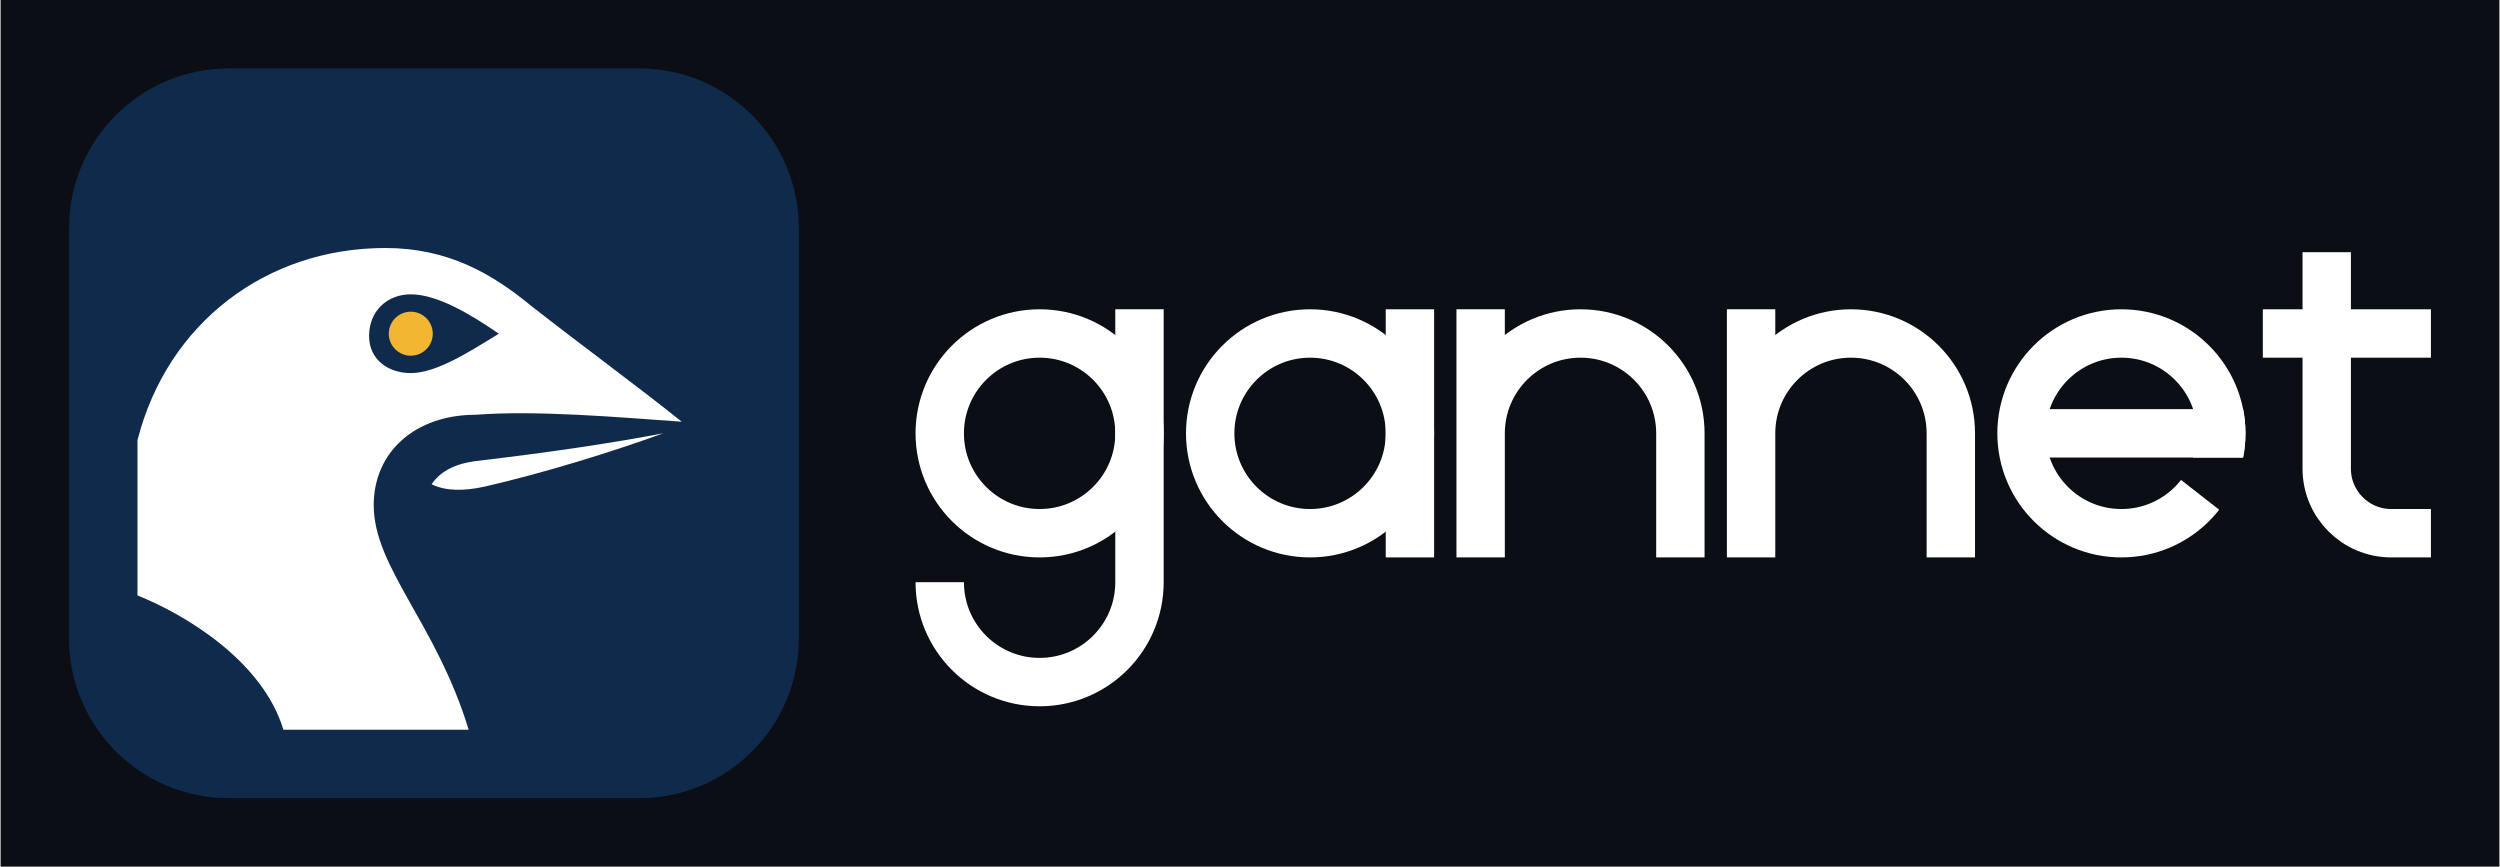
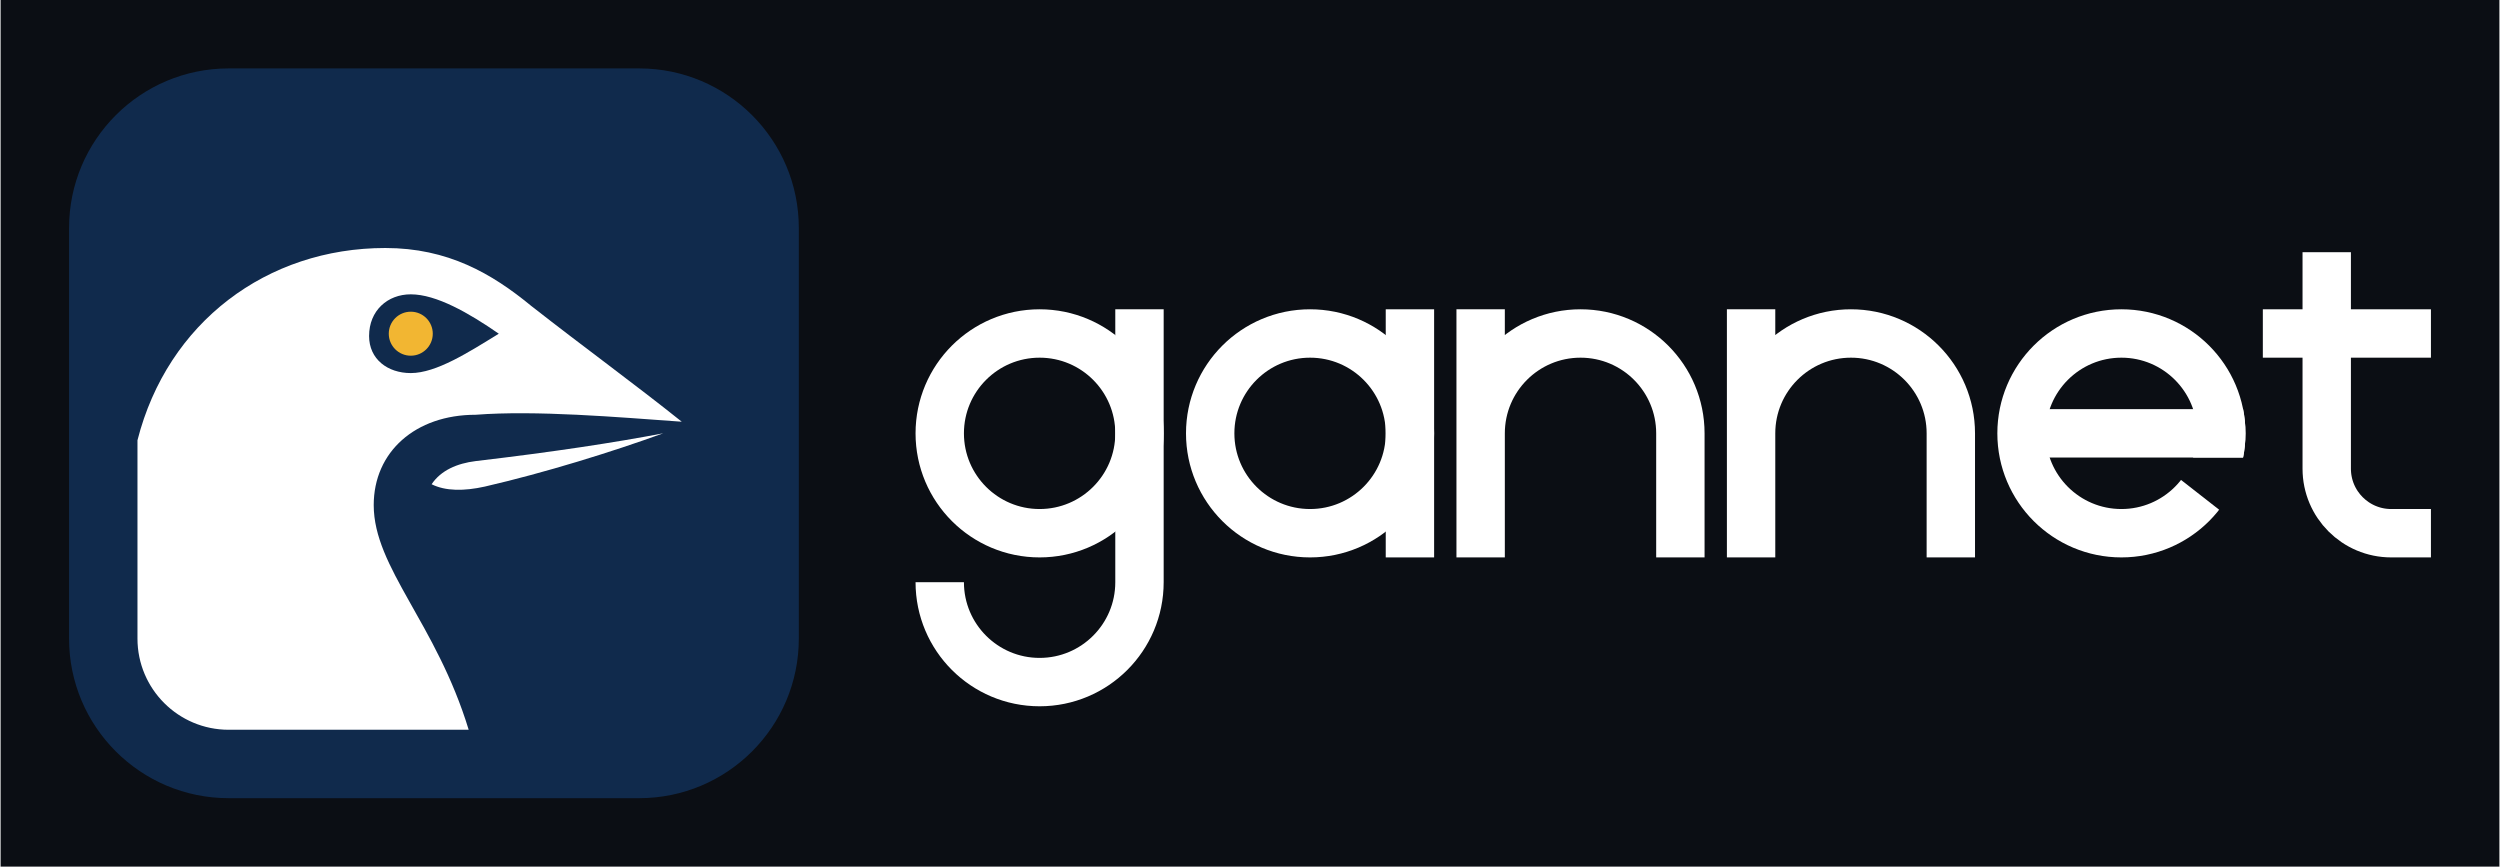
<svg xmlns="http://www.w3.org/2000/svg" viewBox="-48 -48 1753.1 608" width="877" height="304" role="img" aria-label="gannet">
  <rect x="-48" y="-48" width="1753.1" height="608" fill="#0B0E14" />
  <defs>
    <clipPath id="lt">
-       <path d="M48 112 A64 64 0 0 1 112 48 H400 A64 64 0 0 1 464 112 V464 H48 Z" />
+       <path d="M48 112 A64 64 0 0 1 112 48 H400 A64 64 0 0 1 464 112 V400 A64 64 0 0 1 400 464 H112 A64 64 0 0 1 48 400 Z" />
    </clipPath>
  </defs>
  <rect width="512" height="512" rx="112" fill="#102A4C" />
  <g clip-path="url(#lt)">
    <g transform="translate(48 48) scale(0.8125)">
-       <path d="M0 262 C26 160 112 96 214 96 C268 96 306 118 340 146 C386 182 430 214 470 246 C414 242 344 236 292 240 C240 240 204 272 204 318 C204 372 258 420 286 512 L126 512 C108 452 40 412 0 396 Z" fill="#FFFFFF" />
+       <path d="M0 262 C26 160 112 96 214 96 C268 96 306 118 340 146 C386 182 430 214 470 246 C414 242 344 236 292 240 C240 240 204 272 204 318 C204 372 258 420 286 512 L0 512 Z" fill="#FFFFFF" />
      <path d="M254 300 C262 288 276 282 292 280 C360 272 412 264 454 256 C410 272 352 290 300 302 C282 306 266 306 254 300 Z" fill="#FFFFFF" />
      <path d="M200 172 C200 150 216 136 236 136 C258 136 286 152 312 170 C286 186 258 204 236 204 C216 204 200 192 200 172 Z" fill="#102A4C" />
      <circle cx="236" cy="170" r="19" fill="#F2B632" />
    </g>
  </g>
  <g transform="translate(593.9 169.0) scale(1.7408)">
    <g fill="none" stroke="#FFFFFF" stroke-width="19.5" stroke-linecap="butt">
      <circle cx="50.0" cy="50.0" r="40.25" />
      <path d="M90.25 0 V110.0 A40.25 40.25 0 0 1 9.75 110.0" />
      <circle cx="159.0" cy="50.0" r="40.25" />
      <path d="M199.25 0 V100.0" />
      <path d="M227.75 0 V100.0 M227.75 50.0 A40.25 40.25 0 0 1 308.25 50.0 V100.0" />
      <path d="M336.75 0 V100.0 M336.75 50.0 A40.25 40.25 0 0 1 417.25 50.0 V100.0" />
      <mask id="e-open" maskUnits="userSpaceOnUse" x="386.0" y="-100.0" width="300.0" height="300.0">
        <rect x="386.0" y="-100.0" width="300.0" height="300.0" fill="#fff" stroke="none" />
        <polygon points="486.0,59.75 586.0,59.75 586.0,128.13 486.0,50.0" fill="#000" stroke="none" />
      </mask>
      <clipPath id="e-bar">
        <circle cx="486.0" cy="50.0" r="50.0" />
      </clipPath>
      <circle cx="486.0" cy="50.0" r="40.25" mask="url(#e-open)" />
      <path d="M445.75 50.0 H536.0" clip-path="url(#e-bar)" />
      <path d="M568.75 -23 V64.25 A26 26 0 0 0 594.75 90.25 H610.75" />
      <path d="M543.0 9.75 H610.75" />
    </g>
  </g>
</svg>
